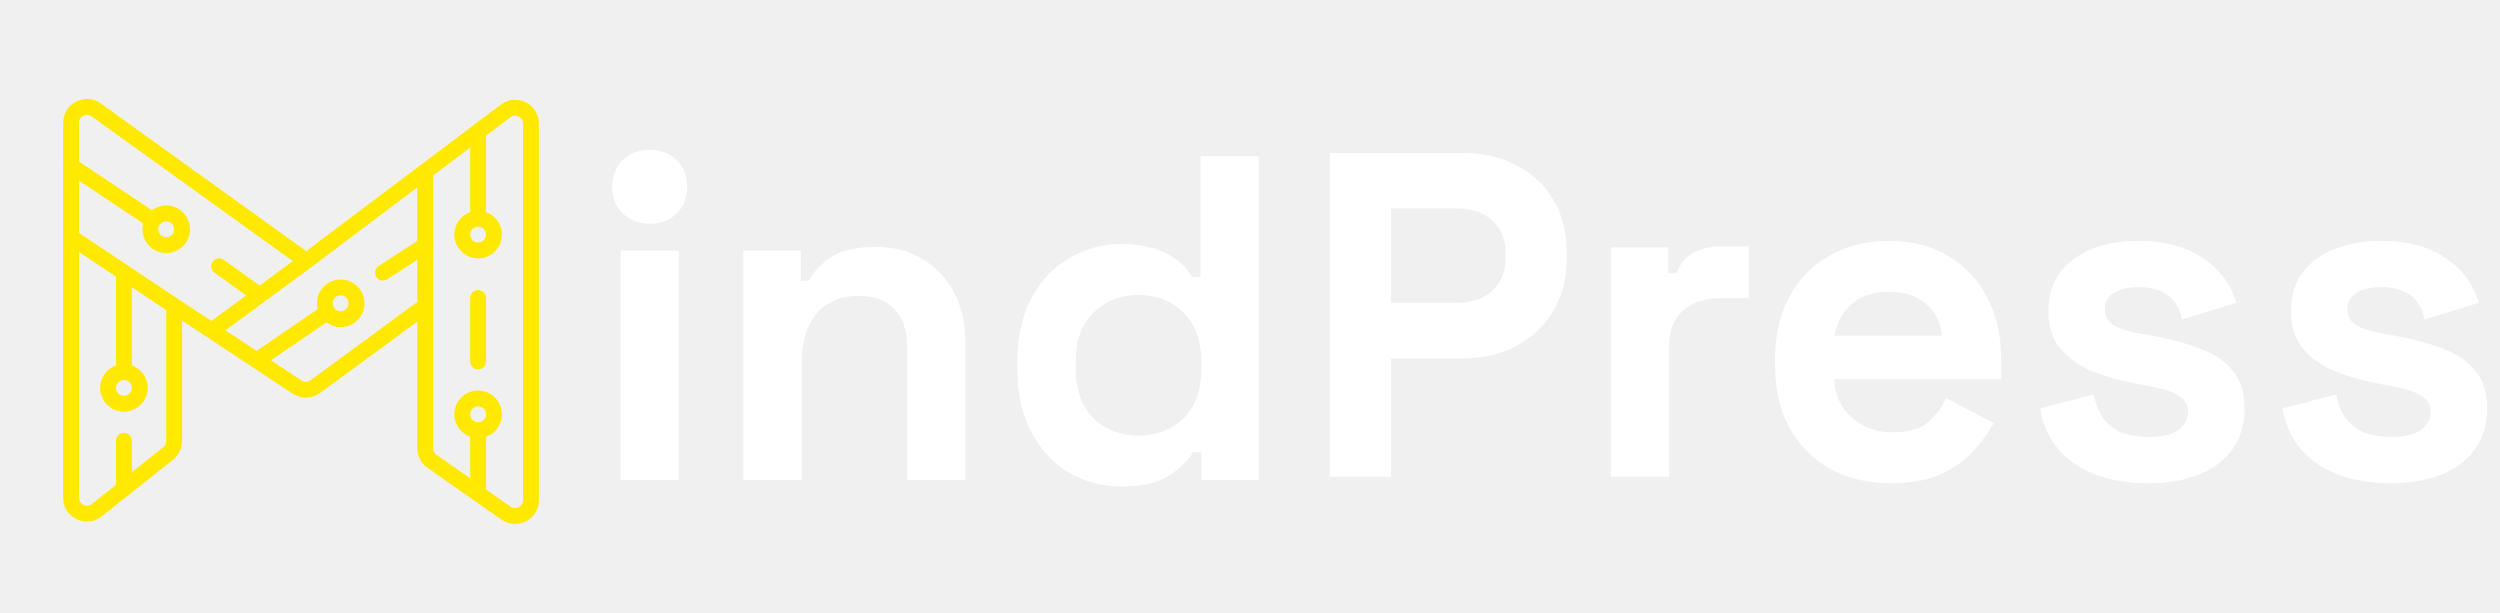
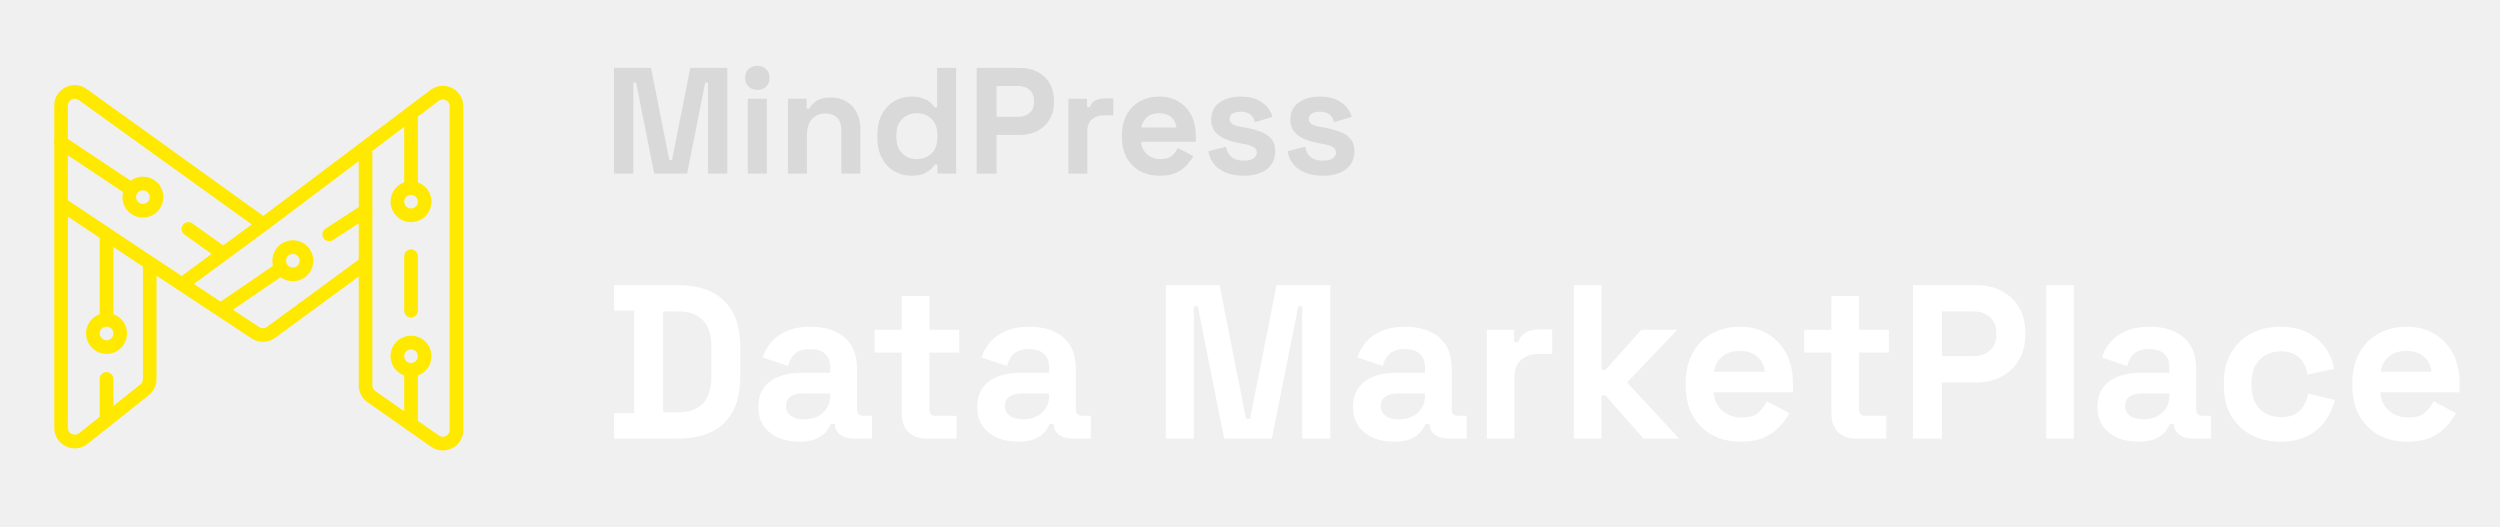
- <svg xmlns="http://www.w3.org/2000/svg" width="196" height="48" viewBox="0 0 196 48" fill="none">
-   <g id="logo">
-     <path id="Vector" fill-rule="evenodd" clip-rule="evenodd" d="M7.177 9.12C6.766 8.825 6.193 9.119 6.193 9.625V18.265L13.995 23.466L13.998 23.468L16.662 25.226L16.6 25.142L22.957 20.468L7.177 9.12ZM24.006 19.69L7.903 8.111C6.669 7.224 4.949 8.105 4.949 9.625V39.023C4.949 40.584 6.753 41.454 7.975 40.483L13.57 36.036C14.015 35.682 14.274 35.144 14.274 34.575V25.14L22.95 30.866C23.601 31.296 24.451 31.275 25.08 30.813L32.718 25.212V35.15C32.718 35.758 33.015 36.329 33.514 36.678L39.316 40.739C40.552 41.605 42.25 40.72 42.25 39.212V9.692C42.25 8.154 40.493 7.277 39.264 8.202L24.006 19.69ZM32.718 23.67V14.687L24.383 20.963L17.675 25.895L23.634 29.828C23.852 29.971 24.135 29.964 24.345 29.811L32.718 23.67ZM33.855 13.831H33.961V35.15C33.961 35.353 34.06 35.543 34.226 35.659L40.029 39.721C40.441 40.009 41.007 39.714 41.007 39.212V9.692C41.007 9.179 40.421 8.887 40.011 9.196L33.855 13.831ZM13.031 24.318L6.193 19.759V39.023C6.193 39.543 6.794 39.833 7.201 39.51L12.796 35.062C12.945 34.944 13.031 34.765 13.031 34.575V24.318Z" fill="#FFE900" />
-     <path id="Vector_2" fill-rule="evenodd" clip-rule="evenodd" d="M9.715 21.084C10.059 21.084 10.337 21.363 10.337 21.706V29.166C10.337 29.51 10.059 29.788 9.715 29.788C9.372 29.788 9.094 29.51 9.094 29.166V21.706C9.094 21.363 9.372 21.084 9.715 21.084Z" fill="#FFE900" />
-     <path id="Vector_3" fill-rule="evenodd" clip-rule="evenodd" d="M5.054 12.657C5.244 12.372 5.63 12.294 5.916 12.485L12.133 16.629C12.418 16.82 12.495 17.206 12.305 17.491C12.115 17.777 11.729 17.854 11.443 17.664L5.226 13.519C4.94 13.329 4.863 12.943 5.054 12.657Z" fill="#FFE900" />
-     <path id="Vector_4" fill-rule="evenodd" clip-rule="evenodd" d="M16.671 20.516C16.87 20.236 17.258 20.172 17.538 20.371L20.439 22.444C20.718 22.643 20.783 23.031 20.584 23.311C20.384 23.59 19.996 23.655 19.716 23.455L16.815 21.383C16.536 21.183 16.471 20.795 16.671 20.516Z" fill="#FFE900" />
-     <path id="Vector_5" fill-rule="evenodd" clip-rule="evenodd" d="M25.978 24.256C26.171 24.54 26.099 24.927 25.815 25.12L20.842 28.518C20.558 28.712 20.171 28.639 19.978 28.355C19.784 28.072 19.857 27.685 20.14 27.491L25.114 24.094C25.397 23.9 25.784 23.973 25.978 24.256Z" fill="#FFE900" />
-     <path id="Vector_6" fill-rule="evenodd" clip-rule="evenodd" d="M33.861 18.88C34.048 19.168 33.966 19.553 33.678 19.74L30.363 21.895C30.075 22.082 29.69 22 29.503 21.712C29.316 21.424 29.398 21.039 29.685 20.852L33.001 18.698C33.289 18.511 33.674 18.592 33.861 18.88Z" fill="#FFE900" />
-     <path id="Vector_7" fill-rule="evenodd" clip-rule="evenodd" d="M37.485 9.894C37.828 9.894 38.107 10.172 38.107 10.515V17.116C38.107 17.459 37.828 17.737 37.485 17.737C37.142 17.737 36.863 17.459 36.863 17.116V10.515C36.863 10.172 37.142 9.894 37.485 9.894Z" fill="#FFE900" />
-     <path id="Vector_8" fill-rule="evenodd" clip-rule="evenodd" d="M37.484 17.768C37.141 17.768 36.862 18.047 36.862 18.39C36.862 18.733 37.141 19.012 37.484 19.012C37.828 19.012 38.106 18.733 38.106 18.39C38.106 18.047 37.828 17.768 37.484 17.768ZM35.619 18.39C35.619 17.36 36.454 16.525 37.484 16.525C38.514 16.525 39.349 17.36 39.349 18.39C39.349 19.42 38.514 20.255 37.484 20.255C36.454 20.255 35.619 19.42 35.619 18.39Z" fill="#FFE900" />
-     <path id="Vector_9" fill-rule="evenodd" clip-rule="evenodd" d="M26.709 23.156C26.365 23.156 26.087 23.435 26.087 23.778C26.087 24.122 26.365 24.4 26.709 24.4C27.052 24.4 27.331 24.122 27.331 23.778C27.331 23.435 27.052 23.156 26.709 23.156ZM24.844 23.778C24.844 22.748 25.679 21.913 26.709 21.913C27.739 21.913 28.574 22.748 28.574 23.778C28.574 24.808 27.739 25.643 26.709 25.643C25.679 25.643 24.844 24.808 24.844 23.778Z" fill="#FFE900" />
-     <path id="Vector_10" fill-rule="evenodd" clip-rule="evenodd" d="M13.031 17.354C12.688 17.354 12.409 17.632 12.409 17.975C12.409 18.319 12.688 18.597 13.031 18.597C13.374 18.597 13.653 18.319 13.653 17.975C13.653 17.632 13.374 17.354 13.031 17.354ZM11.166 17.975C11.166 16.945 12.001 16.11 13.031 16.11C14.061 16.11 14.896 16.945 14.896 17.975C14.896 19.006 14.061 19.84 13.031 19.84C12.001 19.84 11.166 19.006 11.166 17.975Z" fill="#FFE900" />
-     <path id="Vector_11" fill-rule="evenodd" clip-rule="evenodd" d="M9.715 29.788C9.371 29.788 9.093 30.066 9.093 30.41C9.093 30.753 9.371 31.031 9.715 31.031C10.058 31.031 10.336 30.753 10.336 30.41C10.336 30.066 10.058 29.788 9.715 29.788ZM7.85 30.41C7.85 29.379 8.685 28.544 9.715 28.544C10.745 28.544 11.58 29.379 11.58 30.41C11.58 31.439 10.745 32.275 9.715 32.275C8.685 32.275 7.85 31.439 7.85 30.41Z" fill="#FFE900" />
-     <path id="Vector_12" fill-rule="evenodd" clip-rule="evenodd" d="M37.484 31.86C37.141 31.86 36.862 32.138 36.862 32.482C36.862 32.825 37.141 33.103 37.484 33.103C37.828 33.103 38.106 32.825 38.106 32.482C38.106 32.138 37.828 31.86 37.484 31.86ZM35.619 32.482C35.619 31.452 36.454 30.617 37.484 30.617C38.514 30.617 39.349 31.452 39.349 32.482C39.349 33.512 38.514 34.347 37.484 34.347C36.454 34.347 35.619 33.512 35.619 32.482Z" fill="#FFE900" />
-     <path id="Vector_13" fill-rule="evenodd" clip-rule="evenodd" d="M37.485 22.742C37.828 22.742 38.107 23.021 38.107 23.364V28.337C38.107 28.681 37.828 28.959 37.485 28.959C37.142 28.959 36.863 28.681 36.863 28.337V23.364C36.863 23.021 37.142 22.742 37.485 22.742Z" fill="#FFE900" />
-     <path id="Vector_14" fill-rule="evenodd" clip-rule="evenodd" d="M37.485 33.518C37.828 33.518 38.107 33.796 38.107 34.14V38.699C38.107 39.042 37.828 39.321 37.485 39.321C37.142 39.321 36.863 39.042 36.863 38.699V34.14C36.863 33.796 37.142 33.518 37.485 33.518Z" fill="#FFE900" />
-     <path id="Vector_15" fill-rule="evenodd" clip-rule="evenodd" d="M9.715 33.933C10.059 33.933 10.337 34.211 10.337 34.554V38.285C10.337 38.628 10.059 38.906 9.715 38.906C9.372 38.906 9.094 38.628 9.094 38.285V34.554C9.094 34.211 9.372 33.933 9.715 33.933Z" fill="#FFE900" />
-     <path id="Vector_16" d="M187.444 37.884C185.099 37.884 183.177 37.376 181.678 36.361C180.18 35.346 179.273 33.895 178.959 32.01L183.165 30.922C183.334 31.768 183.612 32.433 183.999 32.916C184.41 33.4 184.905 33.75 185.485 33.968C186.09 34.161 186.742 34.258 187.444 34.258C188.507 34.258 189.293 34.077 189.801 33.714C190.308 33.327 190.562 32.856 190.562 32.3C190.562 31.744 190.321 31.321 189.837 31.031C189.353 30.717 188.58 30.463 187.516 30.269L186.501 30.088C185.244 29.846 184.096 29.52 183.056 29.109C182.017 28.674 181.183 28.082 180.554 27.332C179.925 26.583 179.612 25.616 179.612 24.431C179.612 22.643 180.264 21.277 181.569 20.334C182.875 19.367 184.591 18.884 186.718 18.884C188.725 18.884 190.393 19.331 191.722 20.225C193.052 21.12 193.922 22.292 194.333 23.743L190.09 25.048C189.897 24.129 189.498 23.477 188.894 23.09C188.314 22.703 187.589 22.51 186.718 22.51C185.848 22.51 185.184 22.667 184.724 22.981C184.265 23.271 184.035 23.682 184.035 24.214C184.035 24.794 184.277 25.229 184.761 25.519C185.244 25.785 185.897 25.991 186.718 26.136L187.733 26.317C189.087 26.559 190.308 26.885 191.396 27.296C192.508 27.683 193.378 28.251 194.007 29C194.659 29.726 194.985 30.717 194.985 31.974C194.985 33.859 194.297 35.322 192.919 36.361C191.565 37.376 189.74 37.884 187.444 37.884Z" fill="white" />
-     <path id="Vector_17" d="M168.428 37.884C166.083 37.884 164.161 37.376 162.663 36.361C161.164 35.346 160.258 33.895 159.943 32.01L164.149 30.922C164.319 31.768 164.596 32.433 164.983 32.916C165.395 33.4 165.89 33.75 166.47 33.968C167.075 34.161 167.727 34.258 168.428 34.258C169.491 34.258 170.277 34.077 170.785 33.714C171.292 33.327 171.547 32.856 171.547 32.3C171.547 31.744 171.305 31.321 170.821 31.031C170.338 30.717 169.564 30.463 168.5 30.269L167.485 30.088C166.228 29.846 165.08 29.52 164.04 29.109C163.001 28.674 162.167 28.082 161.539 27.332C160.91 26.583 160.596 25.616 160.596 24.431C160.596 22.643 161.248 21.277 162.554 20.334C163.859 19.367 165.575 18.884 167.703 18.884C169.709 18.884 171.377 19.331 172.707 20.225C174.036 21.12 174.907 22.292 175.317 23.743L171.075 25.048C170.882 24.129 170.483 23.477 169.879 23.09C169.299 22.703 168.573 22.51 167.703 22.51C166.832 22.51 166.167 22.667 165.708 22.981C165.249 23.271 165.019 23.682 165.019 24.214C165.019 24.794 165.261 25.229 165.745 25.519C166.228 25.785 166.881 25.991 167.703 26.136L168.718 26.317C170.071 26.559 171.292 26.885 172.38 27.296C173.492 27.683 174.363 28.251 174.991 29C175.643 29.726 175.97 30.717 175.97 31.974C175.97 33.859 175.281 35.322 173.903 36.361C172.55 37.376 170.724 37.884 168.428 37.884Z" fill="white" />
-     <path id="Vector_18" d="M148.227 37.884C146.438 37.884 144.855 37.509 143.477 36.76C142.123 35.986 141.06 34.911 140.286 33.533C139.537 32.131 139.162 30.487 139.162 28.602V28.166C139.162 26.281 139.537 24.649 140.286 23.271C141.035 21.869 142.087 20.794 143.441 20.044C144.794 19.271 146.365 18.884 148.154 18.884C149.919 18.884 151.454 19.283 152.76 20.08C154.065 20.854 155.08 21.942 155.805 23.344C156.53 24.722 156.893 26.329 156.893 28.166V29.726H143.803C143.852 30.958 144.311 31.962 145.181 32.735C146.051 33.509 147.115 33.895 148.372 33.895C149.653 33.895 150.596 33.617 151.201 33.061C151.805 32.505 152.264 31.889 152.578 31.212L156.313 33.17C155.974 33.799 155.479 34.488 154.826 35.237C154.197 35.962 153.352 36.591 152.288 37.123C151.225 37.63 149.871 37.884 148.227 37.884ZM143.84 26.317H152.252C152.155 25.278 151.732 24.444 150.983 23.815C150.257 23.187 149.303 22.872 148.118 22.872C146.885 22.872 145.906 23.187 145.181 23.815C144.456 24.444 144.009 25.278 143.84 26.317Z" fill="white" />
-     <path id="Vector_19" d="M126.293 37.376V19.391H130.789V21.422H131.442C131.707 20.697 132.143 20.165 132.747 19.826C133.375 19.488 134.101 19.319 134.923 19.319H137.099V23.38H134.85C133.69 23.38 132.735 23.694 131.986 24.323C131.236 24.927 130.862 25.87 130.862 27.151V37.376H126.293Z" fill="white" />
-     <path id="Vector_20" d="M104.264 37.376V11.994H114.707C116.302 11.994 117.704 12.32 118.912 12.973C120.145 13.602 121.1 14.496 121.777 15.656C122.478 16.817 122.828 18.195 122.828 19.79V20.298C122.828 21.869 122.466 23.247 121.741 24.431C121.04 25.592 120.073 26.498 118.84 27.151C117.632 27.779 116.254 28.094 114.707 28.094H109.05V37.376H104.264ZM109.05 23.742H114.235C115.372 23.742 116.29 23.428 116.991 22.8C117.692 22.171 118.043 21.313 118.043 20.225V19.863C118.043 18.775 117.692 17.917 116.991 17.288C116.29 16.66 115.372 16.345 114.235 16.345H109.05V23.742Z" fill="white" />
-     <path id="Vector_21" d="M87.88 38.138C86.454 38.138 85.112 37.787 83.855 37.086C82.622 36.361 81.631 35.309 80.882 33.931C80.133 32.554 79.758 30.886 79.758 28.928V28.347C79.758 26.389 80.133 24.721 80.882 23.344C81.631 21.966 82.622 20.926 83.855 20.225C85.088 19.5 86.43 19.137 87.88 19.137C88.968 19.137 89.874 19.27 90.599 19.536C91.349 19.778 91.954 20.092 92.413 20.479C92.872 20.866 93.222 21.277 93.464 21.712H94.117V12.248H98.686V37.63H94.19V35.454H93.537C93.126 36.131 92.485 36.748 91.615 37.304C90.769 37.86 89.524 38.138 87.88 38.138ZM89.258 34.149C90.66 34.149 91.832 33.702 92.775 32.807C93.718 31.889 94.19 30.559 94.19 28.819V28.456C94.19 26.716 93.718 25.398 92.775 24.504C91.857 23.585 90.684 23.126 89.258 23.126C87.856 23.126 86.683 23.585 85.741 24.504C84.798 25.398 84.326 26.716 84.326 28.456V28.819C84.326 30.559 84.798 31.889 85.741 32.807C86.683 33.702 87.856 34.149 89.258 34.149Z" fill="white" />
-     <path id="Vector_22" d="M58.285 37.63V19.645H62.781V22.002H63.434C63.724 21.373 64.268 20.781 65.066 20.225C65.864 19.645 67.072 19.355 68.692 19.355C70.094 19.355 71.314 19.681 72.354 20.334C73.418 20.962 74.24 21.844 74.82 22.98C75.4 24.092 75.69 25.398 75.69 26.896V37.63H71.121V27.259C71.121 25.905 70.783 24.89 70.106 24.213C69.453 23.536 68.51 23.198 67.278 23.198C65.876 23.198 64.788 23.669 64.014 24.612C63.241 25.531 62.854 26.824 62.854 28.492V37.63H58.285Z" fill="white" />
-     <path id="Vector_23" d="M48.653 37.63V19.645H53.221V37.63H48.653ZM50.937 17.542C50.115 17.542 49.414 17.276 48.834 16.744C48.278 16.212 48 15.511 48 14.641C48 13.771 48.278 13.07 48.834 12.538C49.414 12.006 50.115 11.74 50.937 11.74C51.783 11.74 52.484 12.006 53.04 12.538C53.596 13.07 53.874 13.771 53.874 14.641C53.874 15.511 53.596 16.212 53.04 16.744C52.484 17.276 51.783 17.542 50.937 17.542Z" fill="white" />
-   </g>
+ <svg xmlns="http://www.w3.org/2000/svg" width="228" height="48" viewBox="0 0 228 48" fill="none">
+   <path fill-rule="evenodd" clip-rule="evenodd" d="M7.178 9.121C6.766 8.826 6.193 9.12 6.193 9.626V18.265L13.996 23.467L13.998 23.469L16.663 25.227L16.601 25.143L22.958 20.469L7.178 9.121ZM24.006 19.691L7.904 8.112C6.67 7.225 4.95 8.106 4.95 9.626V39.024C4.95 40.585 6.753 41.455 7.975 40.484L13.57 36.036C14.016 35.683 14.275 35.145 14.275 34.577V25.141L22.95 30.867C23.601 31.297 24.451 31.276 25.08 30.814L32.718 25.213V35.151C32.718 35.759 33.015 36.33 33.514 36.679L39.316 40.74C40.552 41.606 42.251 40.721 42.251 39.212V9.693C42.251 8.155 40.493 7.278 39.264 8.203L24.006 19.691ZM32.718 23.671V14.688L24.383 20.964L17.676 25.896L23.635 29.829C23.852 29.972 24.135 29.965 24.345 29.812L32.718 23.671ZM33.856 13.832H33.962V35.151C33.962 35.354 34.061 35.544 34.227 35.66L40.029 39.722C40.441 40.01 41.008 39.715 41.008 39.212V9.693C41.008 9.18 40.422 8.888 40.012 9.197L33.856 13.832ZM13.032 24.319L6.193 19.76V39.024C6.193 39.544 6.794 39.834 7.202 39.511L12.797 35.063C12.945 34.945 13.032 34.766 13.032 34.577V24.319Z" fill="#FFE900" />
+   <path fill-rule="evenodd" clip-rule="evenodd" d="M9.716 21.085C10.059 21.085 10.338 21.363 10.338 21.707V29.167C10.338 29.51 10.059 29.789 9.716 29.789C9.373 29.789 9.094 29.51 9.094 29.167V21.707C9.094 21.363 9.373 21.085 9.716 21.085Z" fill="#FFE900" />
+   <path fill-rule="evenodd" clip-rule="evenodd" d="M5.054 12.659C5.244 12.373 5.63 12.296 5.916 12.486L12.133 16.631C12.418 16.821 12.496 17.207 12.305 17.493C12.115 17.779 11.729 17.856 11.443 17.665L5.226 13.521C4.941 13.33 4.863 12.944 5.054 12.659Z" fill="#FFE900" />
+   <path fill-rule="evenodd" clip-rule="evenodd" d="M16.671 20.517C16.87 20.237 17.259 20.172 17.538 20.372L20.439 22.444C20.719 22.644 20.784 23.032 20.584 23.312C20.384 23.591 19.996 23.656 19.717 23.456L16.816 21.384C16.536 21.184 16.471 20.796 16.671 20.517Z" fill="#FFE900" />
+   <path fill-rule="evenodd" clip-rule="evenodd" d="M25.978 24.256C26.172 24.54 26.099 24.927 25.816 25.12L20.842 28.518C20.558 28.712 20.172 28.639 19.978 28.356C19.784 28.072 19.857 27.685 20.141 27.492L25.114 24.094C25.398 23.9 25.785 23.973 25.978 24.256Z" fill="#FFE900" />
+   <path fill-rule="evenodd" clip-rule="evenodd" d="M33.862 18.882C34.049 19.17 33.967 19.555 33.679 19.742L30.363 21.896C30.076 22.083 29.69 22.001 29.503 21.713C29.316 21.426 29.398 21.041 29.686 20.853L33.002 18.699C33.29 18.512 33.675 18.594 33.862 18.882Z" fill="#FFE900" />
+   <path fill-rule="evenodd" clip-rule="evenodd" d="M37.484 9.895C37.828 9.895 38.106 10.173 38.106 10.516V17.116C38.106 17.46 37.828 17.738 37.484 17.738C37.141 17.738 36.863 17.46 36.863 17.116V10.516C36.863 10.173 37.141 9.895 37.484 9.895Z" fill="#FFE900" />
+   <path fill-rule="evenodd" clip-rule="evenodd" d="M37.484 17.77C37.141 17.77 36.862 18.048 36.862 18.391C36.862 18.735 37.141 19.013 37.484 19.013C37.828 19.013 38.106 18.735 38.106 18.391C38.106 18.048 37.828 17.77 37.484 17.77ZM35.619 18.391C35.619 17.361 36.454 16.526 37.484 16.526C38.514 16.526 39.349 17.361 39.349 18.391C39.349 19.422 38.514 20.256 37.484 20.256C36.454 20.256 35.619 19.422 35.619 18.391Z" fill="#FFE900" />
+   <path fill-rule="evenodd" clip-rule="evenodd" d="M26.708 23.157C26.365 23.157 26.087 23.436 26.087 23.779C26.087 24.122 26.365 24.401 26.708 24.401C27.052 24.401 27.33 24.122 27.33 23.779C27.33 23.436 27.052 23.157 26.708 23.157ZM24.843 23.779C24.843 22.749 25.678 21.914 26.708 21.914C27.738 21.914 28.573 22.749 28.573 23.779C28.573 24.809 27.738 25.644 26.708 25.644C25.678 25.644 24.843 24.809 24.843 23.779Z" fill="#FFE900" />
+   <path fill-rule="evenodd" clip-rule="evenodd" d="M13.032 17.355C12.689 17.355 12.41 17.633 12.41 17.976C12.41 18.32 12.689 18.598 13.032 18.598C13.375 18.598 13.654 18.32 13.654 17.976C13.654 17.633 13.375 17.355 13.032 17.355ZM11.167 17.976C11.167 16.946 12.002 16.111 13.032 16.111C14.062 16.111 14.897 16.946 14.897 17.976C14.897 19.006 14.062 19.841 13.032 19.841C12.002 19.841 11.167 19.006 11.167 17.976Z" fill="#FFE900" />
+   <path fill-rule="evenodd" clip-rule="evenodd" d="M9.716 29.788C9.372 29.788 9.094 30.067 9.094 30.41C9.094 30.753 9.372 31.032 9.716 31.032C10.059 31.032 10.337 30.753 10.337 30.41C10.337 30.067 10.059 29.788 9.716 29.788ZM7.851 30.41C7.851 29.38 8.686 28.545 9.716 28.545C10.746 28.545 11.581 29.38 11.581 30.41C11.581 31.44 10.746 32.275 9.716 32.275C8.686 32.275 7.851 31.44 7.851 30.41Z" fill="#FFE900" />
+   <path fill-rule="evenodd" clip-rule="evenodd" d="M37.484 31.861C37.141 31.861 36.862 32.14 36.862 32.483C36.862 32.827 37.141 33.105 37.484 33.105C37.828 33.105 38.106 32.827 38.106 32.483C38.106 32.14 37.828 31.861 37.484 31.861ZM35.619 32.483C35.619 31.453 36.454 30.618 37.484 30.618C38.514 30.618 39.349 31.453 39.349 32.483C39.349 33.513 38.514 34.348 37.484 34.348C36.454 34.348 35.619 33.513 35.619 32.483Z" fill="#FFE900" />
+   <path fill-rule="evenodd" clip-rule="evenodd" d="M37.484 22.743C37.828 22.743 38.106 23.021 38.106 23.365L38.106 28.338C38.106 28.682 37.828 28.96 37.484 28.96C37.141 28.96 36.863 28.682 36.863 28.338L36.863 23.365C36.863 23.021 37.141 22.743 37.484 22.743Z" fill="#FFE900" />
+   <path fill-rule="evenodd" clip-rule="evenodd" d="M37.484 33.519C37.828 33.519 38.106 33.797 38.106 34.14L38.106 38.699C38.106 39.043 37.828 39.321 37.484 39.321C37.141 39.321 36.863 39.043 36.863 38.699L36.863 34.14C36.863 33.797 37.141 33.519 37.484 33.519Z" fill="#FFE900" />
+   <path fill-rule="evenodd" clip-rule="evenodd" d="M9.716 33.934C10.059 33.934 10.338 34.212 10.338 34.555L10.338 38.285C10.338 38.629 10.059 38.907 9.716 38.907C9.373 38.907 9.094 38.629 9.094 38.285L9.094 34.555C9.094 34.212 9.373 33.934 9.716 33.934Z" fill="#FFE900" />
+   <path d="M120.658 16.025C119.767 16.025 119.038 15.832 118.468 15.447C117.899 15.061 117.555 14.511 117.436 13.794L119.033 13.381C119.097 13.703 119.203 13.955 119.35 14.139C119.506 14.322 119.694 14.456 119.914 14.538C120.144 14.611 120.392 14.648 120.658 14.648C121.062 14.648 121.36 14.579 121.553 14.442C121.746 14.295 121.842 14.116 121.842 13.905C121.842 13.694 121.75 13.533 121.567 13.423C121.383 13.303 121.089 13.207 120.685 13.133L120.3 13.065C119.822 12.973 119.386 12.849 118.992 12.693C118.597 12.528 118.28 12.303 118.041 12.018C117.803 11.733 117.683 11.366 117.683 10.916C117.683 10.237 117.931 9.718 118.427 9.36C118.923 8.993 119.575 8.81 120.382 8.81C121.144 8.81 121.778 8.979 122.283 9.319C122.788 9.659 123.118 10.104 123.274 10.655L121.663 11.151C121.59 10.802 121.438 10.554 121.209 10.407C120.988 10.26 120.713 10.187 120.382 10.187C120.052 10.187 119.799 10.246 119.625 10.366C119.451 10.476 119.363 10.632 119.363 10.834C119.363 11.054 119.455 11.219 119.639 11.33C119.822 11.431 120.07 11.509 120.382 11.564L120.768 11.633C121.282 11.724 121.746 11.848 122.159 12.004C122.581 12.151 122.912 12.367 123.15 12.652C123.398 12.927 123.522 13.303 123.522 13.781C123.522 14.497 123.26 15.052 122.737 15.447C122.223 15.832 121.53 16.025 120.658 16.025Z" fill="#D9D9D9" />
+   <path d="M113.435 16.025C112.545 16.025 111.815 15.832 111.246 15.447C110.676 15.061 110.332 14.511 110.213 13.794L111.81 13.381C111.875 13.703 111.98 13.955 112.127 14.139C112.283 14.322 112.471 14.456 112.692 14.538C112.921 14.611 113.169 14.648 113.435 14.648C113.839 14.648 114.137 14.579 114.33 14.442C114.523 14.295 114.619 14.116 114.619 13.905C114.619 13.694 114.528 13.533 114.344 13.423C114.16 13.303 113.867 13.207 113.463 13.133L113.077 13.065C112.6 12.973 112.164 12.849 111.769 12.693C111.374 12.528 111.057 12.303 110.819 12.018C110.58 11.733 110.461 11.366 110.461 10.916C110.461 10.237 110.709 9.718 111.204 9.36C111.7 8.993 112.352 8.81 113.16 8.81C113.922 8.81 114.555 8.979 115.06 9.319C115.565 9.659 115.896 10.104 116.052 10.655L114.44 11.151C114.367 10.802 114.216 10.554 113.986 10.407C113.766 10.26 113.49 10.187 113.16 10.187C112.829 10.187 112.577 10.246 112.402 10.366C112.228 10.476 112.141 10.632 112.141 10.834C112.141 11.054 112.233 11.219 112.416 11.33C112.6 11.431 112.848 11.509 113.16 11.564L113.545 11.633C114.059 11.724 114.523 11.848 114.936 12.004C115.358 12.151 115.689 12.367 115.928 12.652C116.176 12.927 116.299 13.303 116.299 13.781C116.299 14.497 116.038 15.052 115.515 15.447C115 15.832 114.307 16.025 113.435 16.025Z" fill="#D9D9D9" />
+   <path d="M105.763 16.025C105.084 16.025 104.482 15.883 103.959 15.598C103.445 15.305 103.041 14.896 102.747 14.373C102.463 13.84 102.32 13.216 102.32 12.5V12.335C102.32 11.619 102.463 10.999 102.747 10.476C103.032 9.943 103.431 9.535 103.945 9.25C104.459 8.956 105.056 8.81 105.735 8.81C106.406 8.81 106.989 8.961 107.484 9.264C107.98 9.558 108.366 9.971 108.641 10.503C108.916 11.027 109.054 11.637 109.054 12.335V12.927H104.083C104.101 13.395 104.276 13.776 104.606 14.07C104.937 14.364 105.341 14.511 105.818 14.511C106.305 14.511 106.663 14.405 106.892 14.194C107.122 13.983 107.296 13.749 107.415 13.492L108.834 14.235C108.705 14.474 108.517 14.736 108.269 15.02C108.03 15.296 107.709 15.534 107.305 15.736C106.901 15.929 106.387 16.025 105.763 16.025ZM104.097 11.633H107.291C107.255 11.238 107.094 10.921 106.809 10.682C106.534 10.444 106.171 10.324 105.722 10.324C105.253 10.324 104.882 10.444 104.606 10.682C104.331 10.921 104.161 11.238 104.097 11.633Z" fill="#D9D9D9" />
+   <path d="M97.434 15.832V9.002H99.141V9.773H99.389C99.49 9.498 99.655 9.296 99.885 9.167C100.123 9.039 100.399 8.975 100.711 8.975H101.537V10.517H100.683C100.243 10.517 99.88 10.636 99.596 10.875C99.311 11.104 99.169 11.463 99.169 11.949V15.832H97.434Z" fill="#D9D9D9" />
+   <path d="M89.068 15.832V6.192H93.034C93.64 6.192 94.173 6.316 94.632 6.564C95.1 6.803 95.463 7.143 95.719 7.583C95.986 8.024 96.119 8.547 96.119 9.153V9.346C96.119 9.943 95.981 10.466 95.706 10.916C95.439 11.356 95.072 11.701 94.604 11.948C94.145 12.187 93.622 12.306 93.034 12.306H90.886V15.832H89.068ZM90.886 10.654H92.855C93.287 10.654 93.636 10.535 93.902 10.296C94.168 10.057 94.301 9.731 94.301 9.318V9.181C94.301 8.767 94.168 8.442 93.902 8.203C93.636 7.964 93.287 7.845 92.855 7.845H90.886V10.654Z" fill="#D9D9D9" />
+   <path d="M83.096 16.024C82.555 16.024 82.045 15.891 81.568 15.625C81.1 15.35 80.723 14.95 80.439 14.427C80.154 13.904 80.012 13.27 80.012 12.527V12.306C80.012 11.563 80.154 10.929 80.439 10.406C80.723 9.883 81.1 9.488 81.568 9.222C82.036 8.946 82.546 8.809 83.096 8.809C83.509 8.809 83.854 8.859 84.129 8.96C84.414 9.052 84.643 9.171 84.818 9.318C84.992 9.465 85.125 9.621 85.217 9.786H85.465V6.192H87.2V15.832H85.492V15.005H85.245C85.088 15.262 84.845 15.497 84.515 15.708C84.193 15.919 83.721 16.024 83.096 16.024ZM83.62 14.51C84.152 14.51 84.597 14.34 84.955 14C85.313 13.651 85.492 13.146 85.492 12.486V12.348C85.492 11.687 85.313 11.187 84.955 10.847C84.606 10.498 84.161 10.323 83.62 10.323C83.087 10.323 82.642 10.498 82.284 10.847C81.926 11.187 81.747 11.687 81.747 12.348V12.486C81.747 13.146 81.926 13.651 82.284 14C82.642 14.34 83.087 14.51 83.62 14.51Z" fill="#D9D9D9" />
+   <path d="M71.856 15.832V9.002H73.563V9.897H73.811C73.921 9.658 74.128 9.433 74.43 9.222C74.734 9.002 75.192 8.892 75.808 8.892C76.34 8.892 76.804 9.016 77.198 9.263C77.602 9.502 77.915 9.837 78.135 10.269C78.355 10.691 78.465 11.187 78.465 11.756V15.832H76.73V11.894C76.73 11.38 76.602 10.994 76.345 10.737C76.097 10.48 75.739 10.351 75.271 10.351C74.738 10.351 74.325 10.53 74.031 10.888C73.737 11.237 73.591 11.728 73.591 12.362V15.832H71.856Z" fill="#D9D9D9" />
+   <path d="M68.199 15.832V9.002H69.934V15.832H68.199ZM69.067 8.203C68.754 8.203 68.488 8.102 68.268 7.9C68.057 7.698 67.951 7.432 67.951 7.102C67.951 6.771 68.057 6.505 68.268 6.303C68.488 6.101 68.754 6 69.067 6C69.388 6 69.654 6.101 69.865 6.303C70.076 6.505 70.182 6.771 70.182 7.102C70.182 7.432 70.076 7.698 69.865 7.9C69.654 8.102 69.388 8.203 69.067 8.203Z" fill="#D9D9D9" />
+   <path d="M56 15.832V6.192H59.374L61.04 14.592H61.288L62.954 6.192H66.328V15.832H64.565V7.528H64.317L62.665 15.832H59.663L58.011 7.528H57.763V15.832H56Z" fill="#D9D9D9" />
+   <path d="M56 40V37.68H57.84V28.32H56V26H61.76C63.64 26 65.067 26.48 66.04 27.44C67.027 28.387 67.52 29.8 67.52 31.68V34.32C67.52 36.2 67.027 37.62 66.04 38.58C65.067 39.527 63.64 40 61.76 40H56ZM60.48 37.6H61.8C62.867 37.6 63.647 37.32 64.14 36.76C64.633 36.2 64.88 35.413 64.88 34.4V31.6C64.88 30.573 64.633 29.787 64.14 29.24C63.647 28.68 62.867 28.4 61.8 28.4H60.48V37.6Z" fill="white" />
+   <path d="M72.88 40.28C72.174 40.28 71.54 40.16 70.98 39.92C70.42 39.667 69.974 39.307 69.64 38.84C69.32 38.36 69.16 37.78 69.16 37.1C69.16 36.42 69.32 35.853 69.64 35.4C69.974 34.933 70.427 34.587 71 34.36C71.587 34.12 72.254 34 73 34H75.72V33.44C75.72 32.973 75.574 32.593 75.28 32.3C74.987 31.993 74.52 31.84 73.88 31.84C73.254 31.84 72.787 31.987 72.48 32.28C72.174 32.56 71.974 32.927 71.88 33.38L69.56 32.6C69.72 32.093 69.974 31.633 70.32 31.22C70.68 30.793 71.154 30.453 71.74 30.2C72.34 29.933 73.067 29.8 73.92 29.8C75.227 29.8 76.26 30.127 77.02 30.78C77.78 31.433 78.16 32.38 78.16 33.62V37.32C78.16 37.72 78.347 37.92 78.72 37.92H79.52V40H77.84C77.347 40 76.94 39.88 76.62 39.64C76.3 39.4 76.14 39.08 76.14 38.68V38.66H75.76C75.707 38.82 75.587 39.033 75.4 39.3C75.214 39.553 74.92 39.78 74.52 39.98C74.12 40.18 73.574 40.28 72.88 40.28ZM73.32 38.24C74.027 38.24 74.6 38.047 75.04 37.66C75.494 37.26 75.72 36.733 75.72 36.08V35.88H73.18C72.714 35.88 72.347 35.98 72.08 36.18C71.814 36.38 71.68 36.66 71.68 37.02C71.68 37.38 71.82 37.673 72.1 37.9C72.38 38.127 72.787 38.24 73.32 38.24Z" fill="white" />
+   <path d="M84.44 40C83.787 40 83.254 39.8 82.84 39.4C82.44 38.987 82.24 38.44 82.24 37.76V32.16H79.76V30.08H82.24V27H84.76V30.08H87.48V32.16H84.76V37.32C84.76 37.72 84.947 37.92 85.32 37.92H87.24V40H84.44Z" fill="white" />
+   <path d="M92.841 40.28C92.135 40.28 91.501 40.16 90.941 39.92C90.381 39.667 89.935 39.307 89.601 38.84C89.281 38.36 89.121 37.78 89.121 37.1C89.121 36.42 89.281 35.853 89.601 35.4C89.935 34.933 90.388 34.587 90.961 34.36C91.548 34.12 92.215 34 92.961 34H95.681V33.44C95.681 32.973 95.535 32.593 95.241 32.3C94.948 31.993 94.481 31.84 93.841 31.84C93.215 31.84 92.748 31.987 92.441 32.28C92.135 32.56 91.935 32.927 91.841 33.38L89.521 32.6C89.681 32.093 89.935 31.633 90.281 31.22C90.641 30.793 91.115 30.453 91.701 30.2C92.301 29.933 93.028 29.8 93.881 29.8C95.188 29.8 96.221 30.127 96.981 30.78C97.741 31.433 98.121 32.38 98.121 33.62V37.32C98.121 37.72 98.308 37.92 98.681 37.92H99.481V40H97.801C97.308 40 96.901 39.88 96.581 39.64C96.261 39.4 96.101 39.08 96.101 38.68V38.66H95.721C95.668 38.82 95.548 39.033 95.361 39.3C95.175 39.553 94.881 39.78 94.481 39.98C94.081 40.18 93.535 40.28 92.841 40.28ZM93.281 38.24C93.988 38.24 94.561 38.047 95.001 37.66C95.455 37.26 95.681 36.733 95.681 36.08V35.88H93.141C92.675 35.88 92.308 35.98 92.041 36.18C91.775 36.38 91.641 36.66 91.641 37.02C91.641 37.38 91.781 37.673 92.061 37.9C92.341 38.127 92.748 38.24 93.281 38.24Z" fill="white" />
+   <path d="M106.322 40V26H111.222L113.642 38.2H114.002L116.422 26H121.322V40H118.762V27.94H118.402L116.002 40H111.642L109.242 27.94H108.882V40H106.322Z" fill="white" />
+   <path d="M127.119 40.28C126.412 40.28 125.779 40.16 125.219 39.92C124.659 39.667 124.212 39.307 123.879 38.84C123.559 38.36 123.399 37.78 123.399 37.1C123.399 36.42 123.559 35.853 123.879 35.4C124.212 34.933 124.665 34.587 125.239 34.36C125.825 34.12 126.492 34 127.239 34H129.959V33.44C129.959 32.973 129.812 32.593 129.519 32.3C129.225 31.993 128.759 31.84 128.119 31.84C127.492 31.84 127.025 31.987 126.719 32.28C126.412 32.56 126.212 32.927 126.119 33.38L123.799 32.6C123.959 32.093 124.212 31.633 124.559 31.22C124.919 30.793 125.392 30.453 125.979 30.2C126.579 29.933 127.305 29.8 128.159 29.8C129.465 29.8 130.499 30.127 131.259 30.78C132.019 31.433 132.399 32.38 132.399 33.62V37.32C132.399 37.72 132.585 37.92 132.959 37.92H133.759V40H132.079C131.585 40 131.179 39.88 130.859 39.64C130.539 39.4 130.379 39.08 130.379 38.68V38.66H129.999C129.945 38.82 129.825 39.033 129.639 39.3C129.452 39.553 129.159 39.78 128.759 39.98C128.359 40.18 127.812 40.28 127.119 40.28ZM127.559 38.24C128.265 38.24 128.839 38.047 129.279 37.66C129.732 37.26 129.959 36.733 129.959 36.08V35.88H127.419C126.952 35.88 126.585 35.98 126.319 36.18C126.052 36.38 125.919 36.66 125.919 37.02C125.919 37.38 126.059 37.673 126.339 37.9C126.619 38.127 127.025 38.24 127.559 38.24Z" fill="white" />
+   <path d="M135.601 40V30.08H138.081V31.2H138.441C138.588 30.8 138.828 30.507 139.161 30.32C139.508 30.133 139.908 30.04 140.361 30.04H141.561V32.28H140.321C139.681 32.28 139.154 32.453 138.741 32.8C138.328 33.133 138.121 33.653 138.121 34.36V40H135.601Z" fill="white" />
+   <path d="M143.531 40V26H146.051V33.74H146.411L149.691 30.08H152.971L148.391 34.88L153.131 40H149.891L146.411 36.06H146.051V40H143.531Z" fill="white" />
+   <path d="M158.734 40.28C157.748 40.28 156.874 40.073 156.114 39.66C155.368 39.233 154.781 38.64 154.354 37.88C153.941 37.107 153.734 36.2 153.734 35.16V34.92C153.734 33.88 153.941 32.98 154.354 32.22C154.768 31.447 155.348 30.853 156.094 30.44C156.841 30.013 157.708 29.8 158.694 29.8C159.668 29.8 160.514 30.02 161.234 30.46C161.954 30.887 162.514 31.487 162.914 32.26C163.314 33.02 163.514 33.907 163.514 34.92V35.78H156.294C156.321 36.46 156.574 37.013 157.054 37.44C157.534 37.867 158.121 38.08 158.814 38.08C159.521 38.08 160.041 37.927 160.374 37.62C160.708 37.313 160.961 36.973 161.134 36.6L163.194 37.68C163.008 38.027 162.734 38.407 162.374 38.82C162.028 39.22 161.561 39.567 160.974 39.86C160.388 40.14 159.641 40.28 158.734 40.28ZM156.314 33.9H160.954C160.901 33.327 160.668 32.867 160.254 32.52C159.854 32.173 159.328 32 158.674 32C157.994 32 157.454 32.173 157.054 32.52C156.654 32.867 156.408 33.327 156.314 33.9Z" fill="white" />
+   <path d="M169.225 40C168.572 40 168.039 39.8 167.625 39.4C167.225 38.987 167.025 38.44 167.025 37.76V32.16H164.545V30.08H167.025V27H169.545V30.08H172.265V32.16H169.545V37.32C169.545 37.72 169.732 37.92 170.105 37.92H172.025V40H169.225Z" fill="white" />
+   <path d="M174.466 40V26H180.226C181.106 26 181.88 26.18 182.546 26.54C183.226 26.887 183.753 27.38 184.126 28.02C184.513 28.66 184.706 29.42 184.706 30.3V30.58C184.706 31.447 184.506 32.207 184.106 32.86C183.72 33.5 183.186 34 182.506 34.36C181.84 34.707 181.08 34.88 180.226 34.88H177.106V40H174.466ZM177.106 32.48H179.966C180.593 32.48 181.1 32.307 181.486 31.96C181.873 31.613 182.066 31.14 182.066 30.54V30.34C182.066 29.74 181.873 29.267 181.486 28.92C181.1 28.573 180.593 28.4 179.966 28.4H177.106V32.48Z" fill="white" />
+   <path d="M186.617 40V26H189.137V40H186.617Z" fill="white" />
+   <path d="M195.009 40.28C194.303 40.28 193.669 40.16 193.109 39.92C192.549 39.667 192.103 39.307 191.769 38.84C191.449 38.36 191.289 37.78 191.289 37.1C191.289 36.42 191.449 35.853 191.769 35.4C192.103 34.933 192.556 34.587 193.129 34.36C193.716 34.12 194.383 34 195.129 34H197.849V33.44C197.849 32.973 197.703 32.593 197.409 32.3C197.116 31.993 196.649 31.84 196.009 31.84C195.383 31.84 194.916 31.987 194.609 32.28C194.303 32.56 194.103 32.927 194.009 33.38L191.689 32.6C191.849 32.093 192.103 31.633 192.449 31.22C192.809 30.793 193.283 30.453 193.869 30.2C194.469 29.933 195.196 29.8 196.049 29.8C197.356 29.8 198.389 30.127 199.149 30.78C199.909 31.433 200.289 32.38 200.289 33.62V37.32C200.289 37.72 200.476 37.92 200.849 37.92H201.649V40H199.969C199.476 40 199.069 39.88 198.749 39.64C198.429 39.4 198.269 39.08 198.269 38.68V38.66H197.889C197.836 38.82 197.716 39.033 197.529 39.3C197.343 39.553 197.049 39.78 196.649 39.98C196.249 40.18 195.703 40.28 195.009 40.28ZM195.449 38.24C196.156 38.24 196.729 38.047 197.169 37.66C197.623 37.26 197.849 36.733 197.849 36.08V35.88H195.309C194.843 35.88 194.476 35.98 194.209 36.18C193.943 36.38 193.809 36.66 193.809 37.02C193.809 37.38 193.949 37.673 194.229 37.9C194.509 38.127 194.916 38.24 195.449 38.24Z" fill="white" />
+   <path d="M207.956 40.28C206.996 40.28 206.123 40.08 205.336 39.68C204.563 39.28 203.95 38.7 203.496 37.94C203.043 37.18 202.816 36.26 202.816 35.18V34.9C202.816 33.82 203.043 32.9 203.496 32.14C203.95 31.38 204.563 30.8 205.336 30.4C206.123 30 206.996 29.8 207.956 29.8C208.903 29.8 209.716 29.967 210.396 30.3C211.076 30.633 211.623 31.093 212.036 31.68C212.463 32.253 212.743 32.907 212.876 33.64L210.436 34.16C210.383 33.76 210.263 33.4 210.076 33.08C209.89 32.76 209.623 32.507 209.276 32.32C208.943 32.133 208.523 32.04 208.016 32.04C207.51 32.04 207.05 32.153 206.636 32.38C206.236 32.593 205.916 32.92 205.676 33.36C205.45 33.787 205.336 34.313 205.336 34.94V35.14C205.336 35.767 205.45 36.3 205.676 36.74C205.916 37.167 206.236 37.493 206.636 37.72C207.05 37.933 207.51 38.04 208.016 38.04C208.776 38.04 209.35 37.847 209.736 37.46C210.136 37.06 210.39 36.54 210.496 35.9L212.936 36.48C212.763 37.187 212.463 37.833 212.036 38.42C211.623 38.993 211.076 39.447 210.396 39.78C209.716 40.113 208.903 40.28 207.956 40.28Z" fill="white" />
+   <path d="M219.535 40.28C218.548 40.28 217.675 40.073 216.915 39.66C216.168 39.233 215.582 38.64 215.155 37.88C214.742 37.107 214.535 36.2 214.535 35.16V34.92C214.535 33.88 214.742 32.98 215.155 32.22C215.568 31.447 216.148 30.853 216.895 30.44C217.642 30.013 218.508 29.8 219.495 29.8C220.468 29.8 221.315 30.02 222.035 30.46C222.755 30.887 223.315 31.487 223.715 32.26C224.115 33.02 224.315 33.907 224.315 34.92V35.78H217.095C217.122 36.46 217.375 37.013 217.855 37.44C218.335 37.867 218.922 38.08 219.615 38.08C220.322 38.08 220.842 37.927 221.175 37.62C221.508 37.313 221.762 36.973 221.935 36.6L223.995 37.68C223.808 38.027 223.535 38.407 223.175 38.82C222.828 39.22 222.362 39.567 221.775 39.86C221.188 40.14 220.442 40.28 219.535 40.28ZM217.115 33.9H221.755C221.702 33.327 221.468 32.867 221.055 32.52C220.655 32.173 220.128 32 219.475 32C218.795 32 218.255 32.173 217.855 32.52C217.455 32.867 217.208 33.327 217.115 33.9Z" fill="white" />
</svg>
